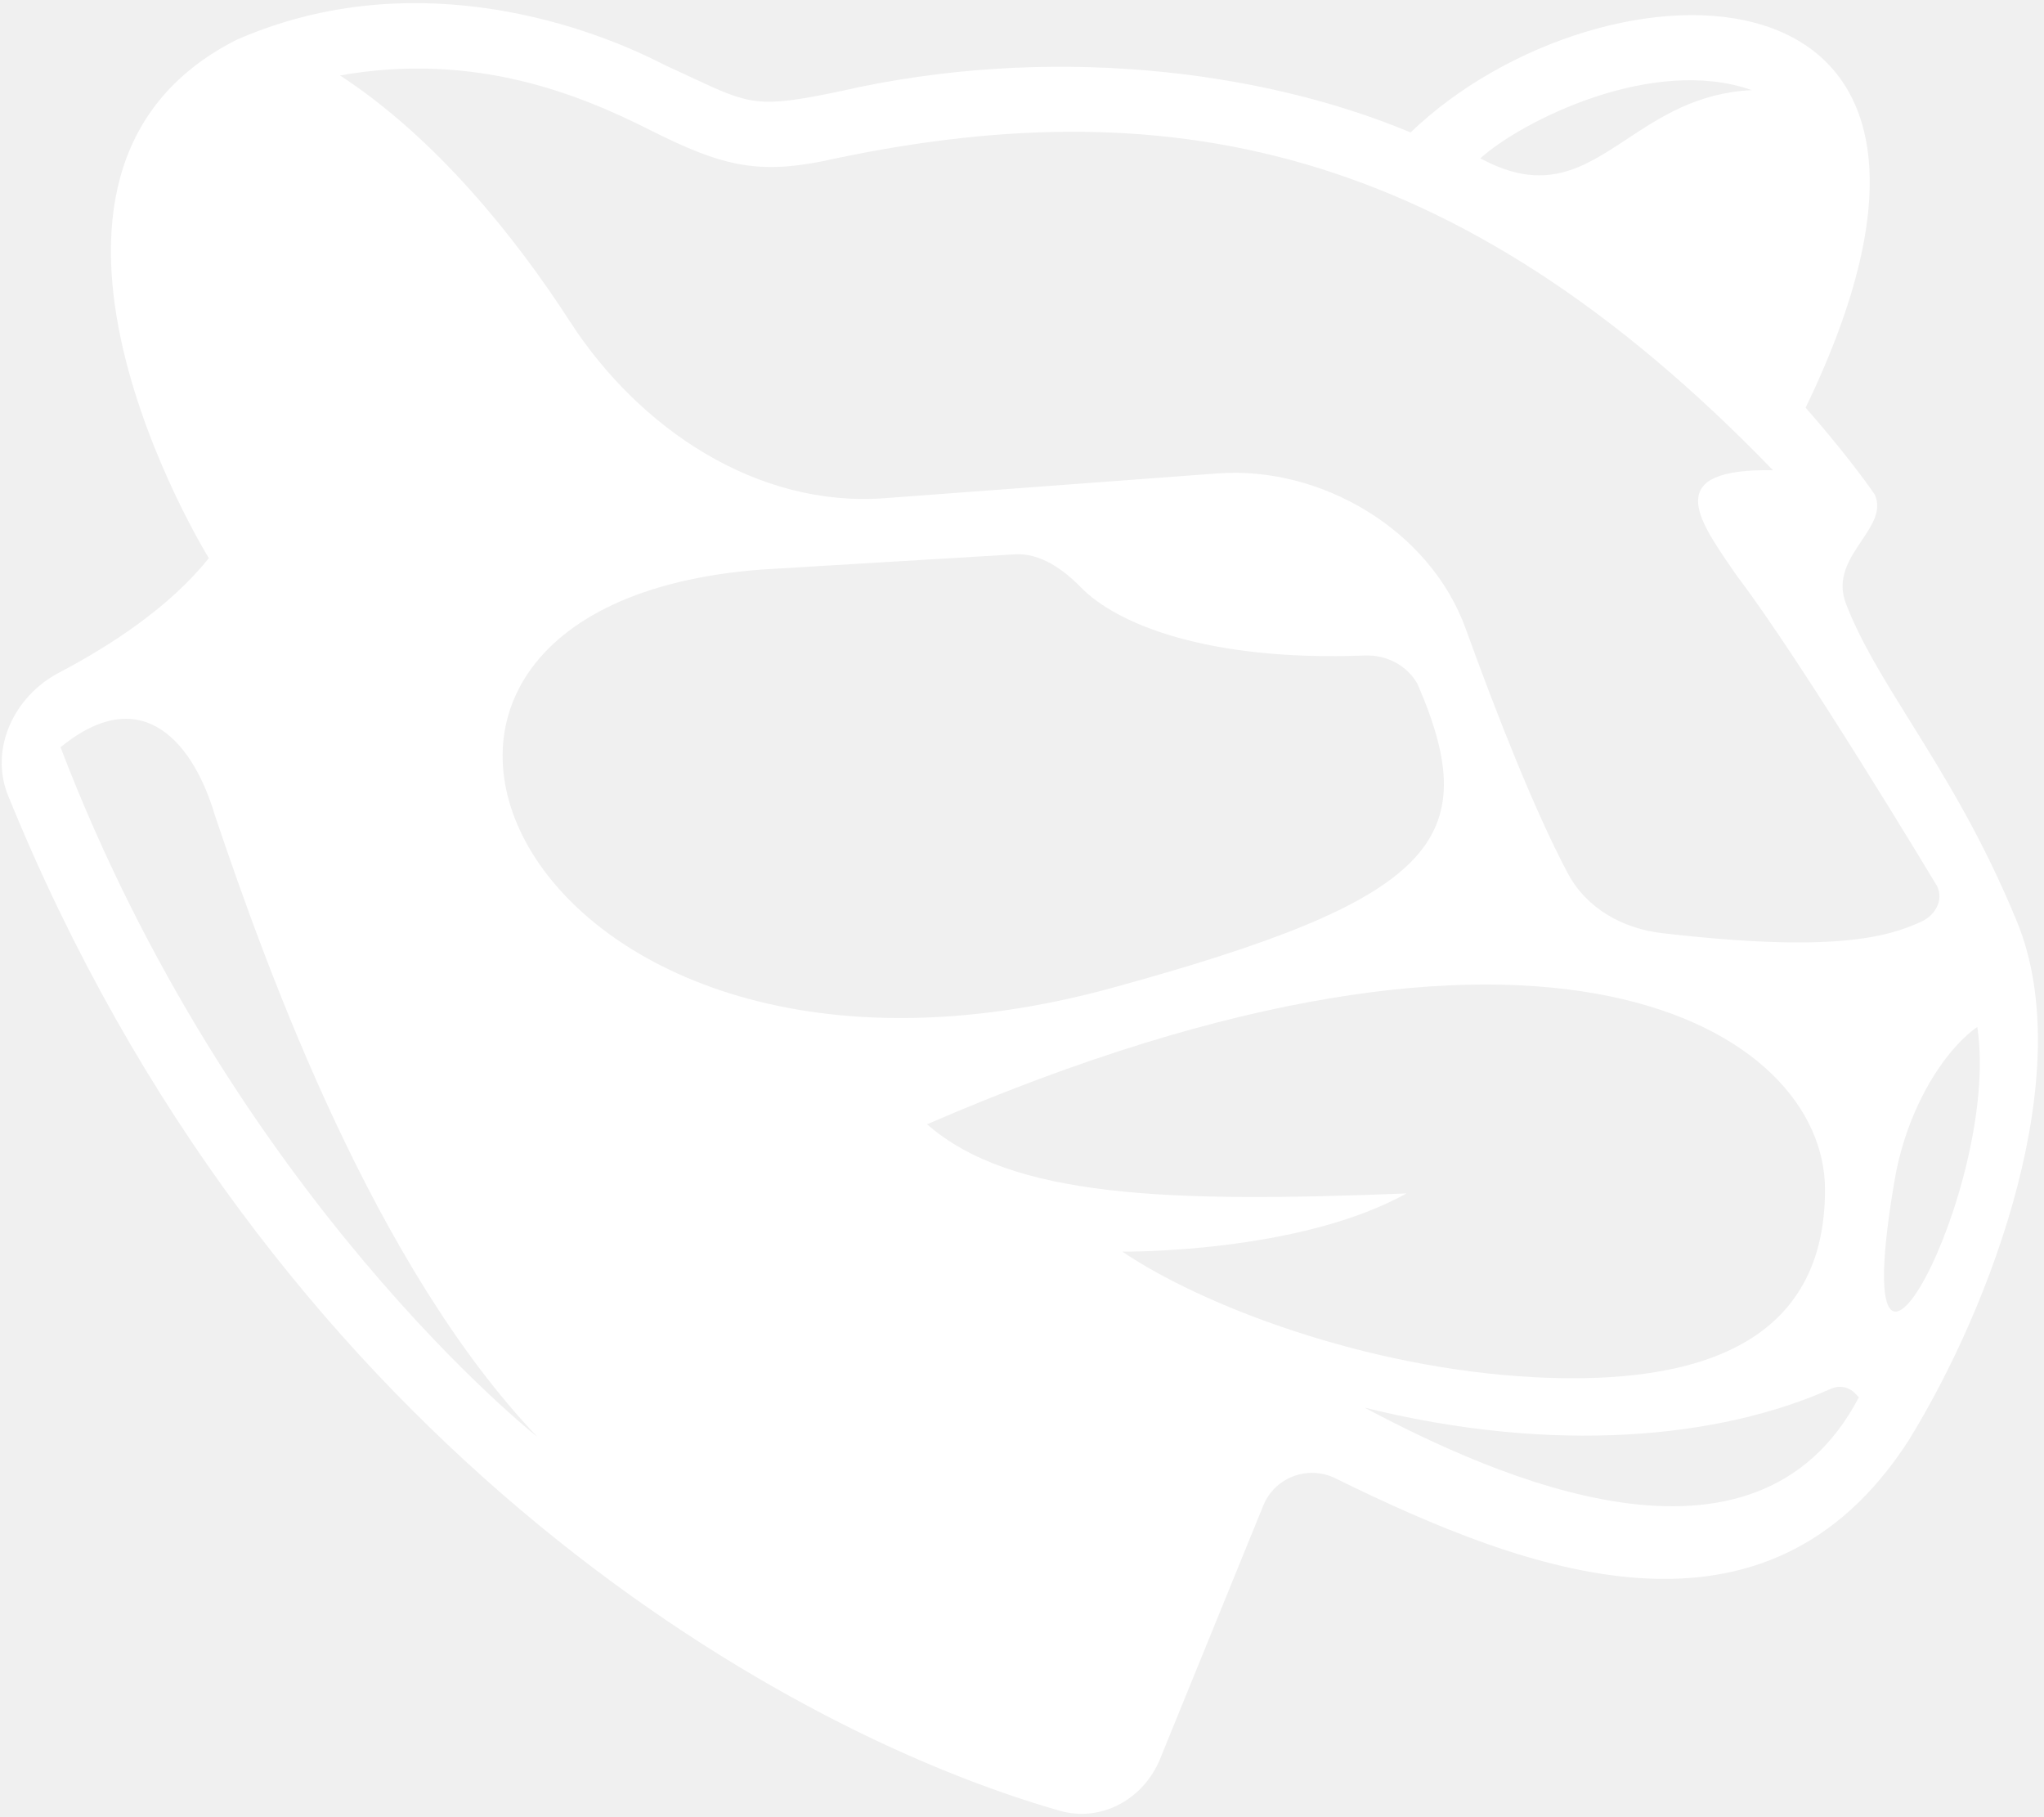
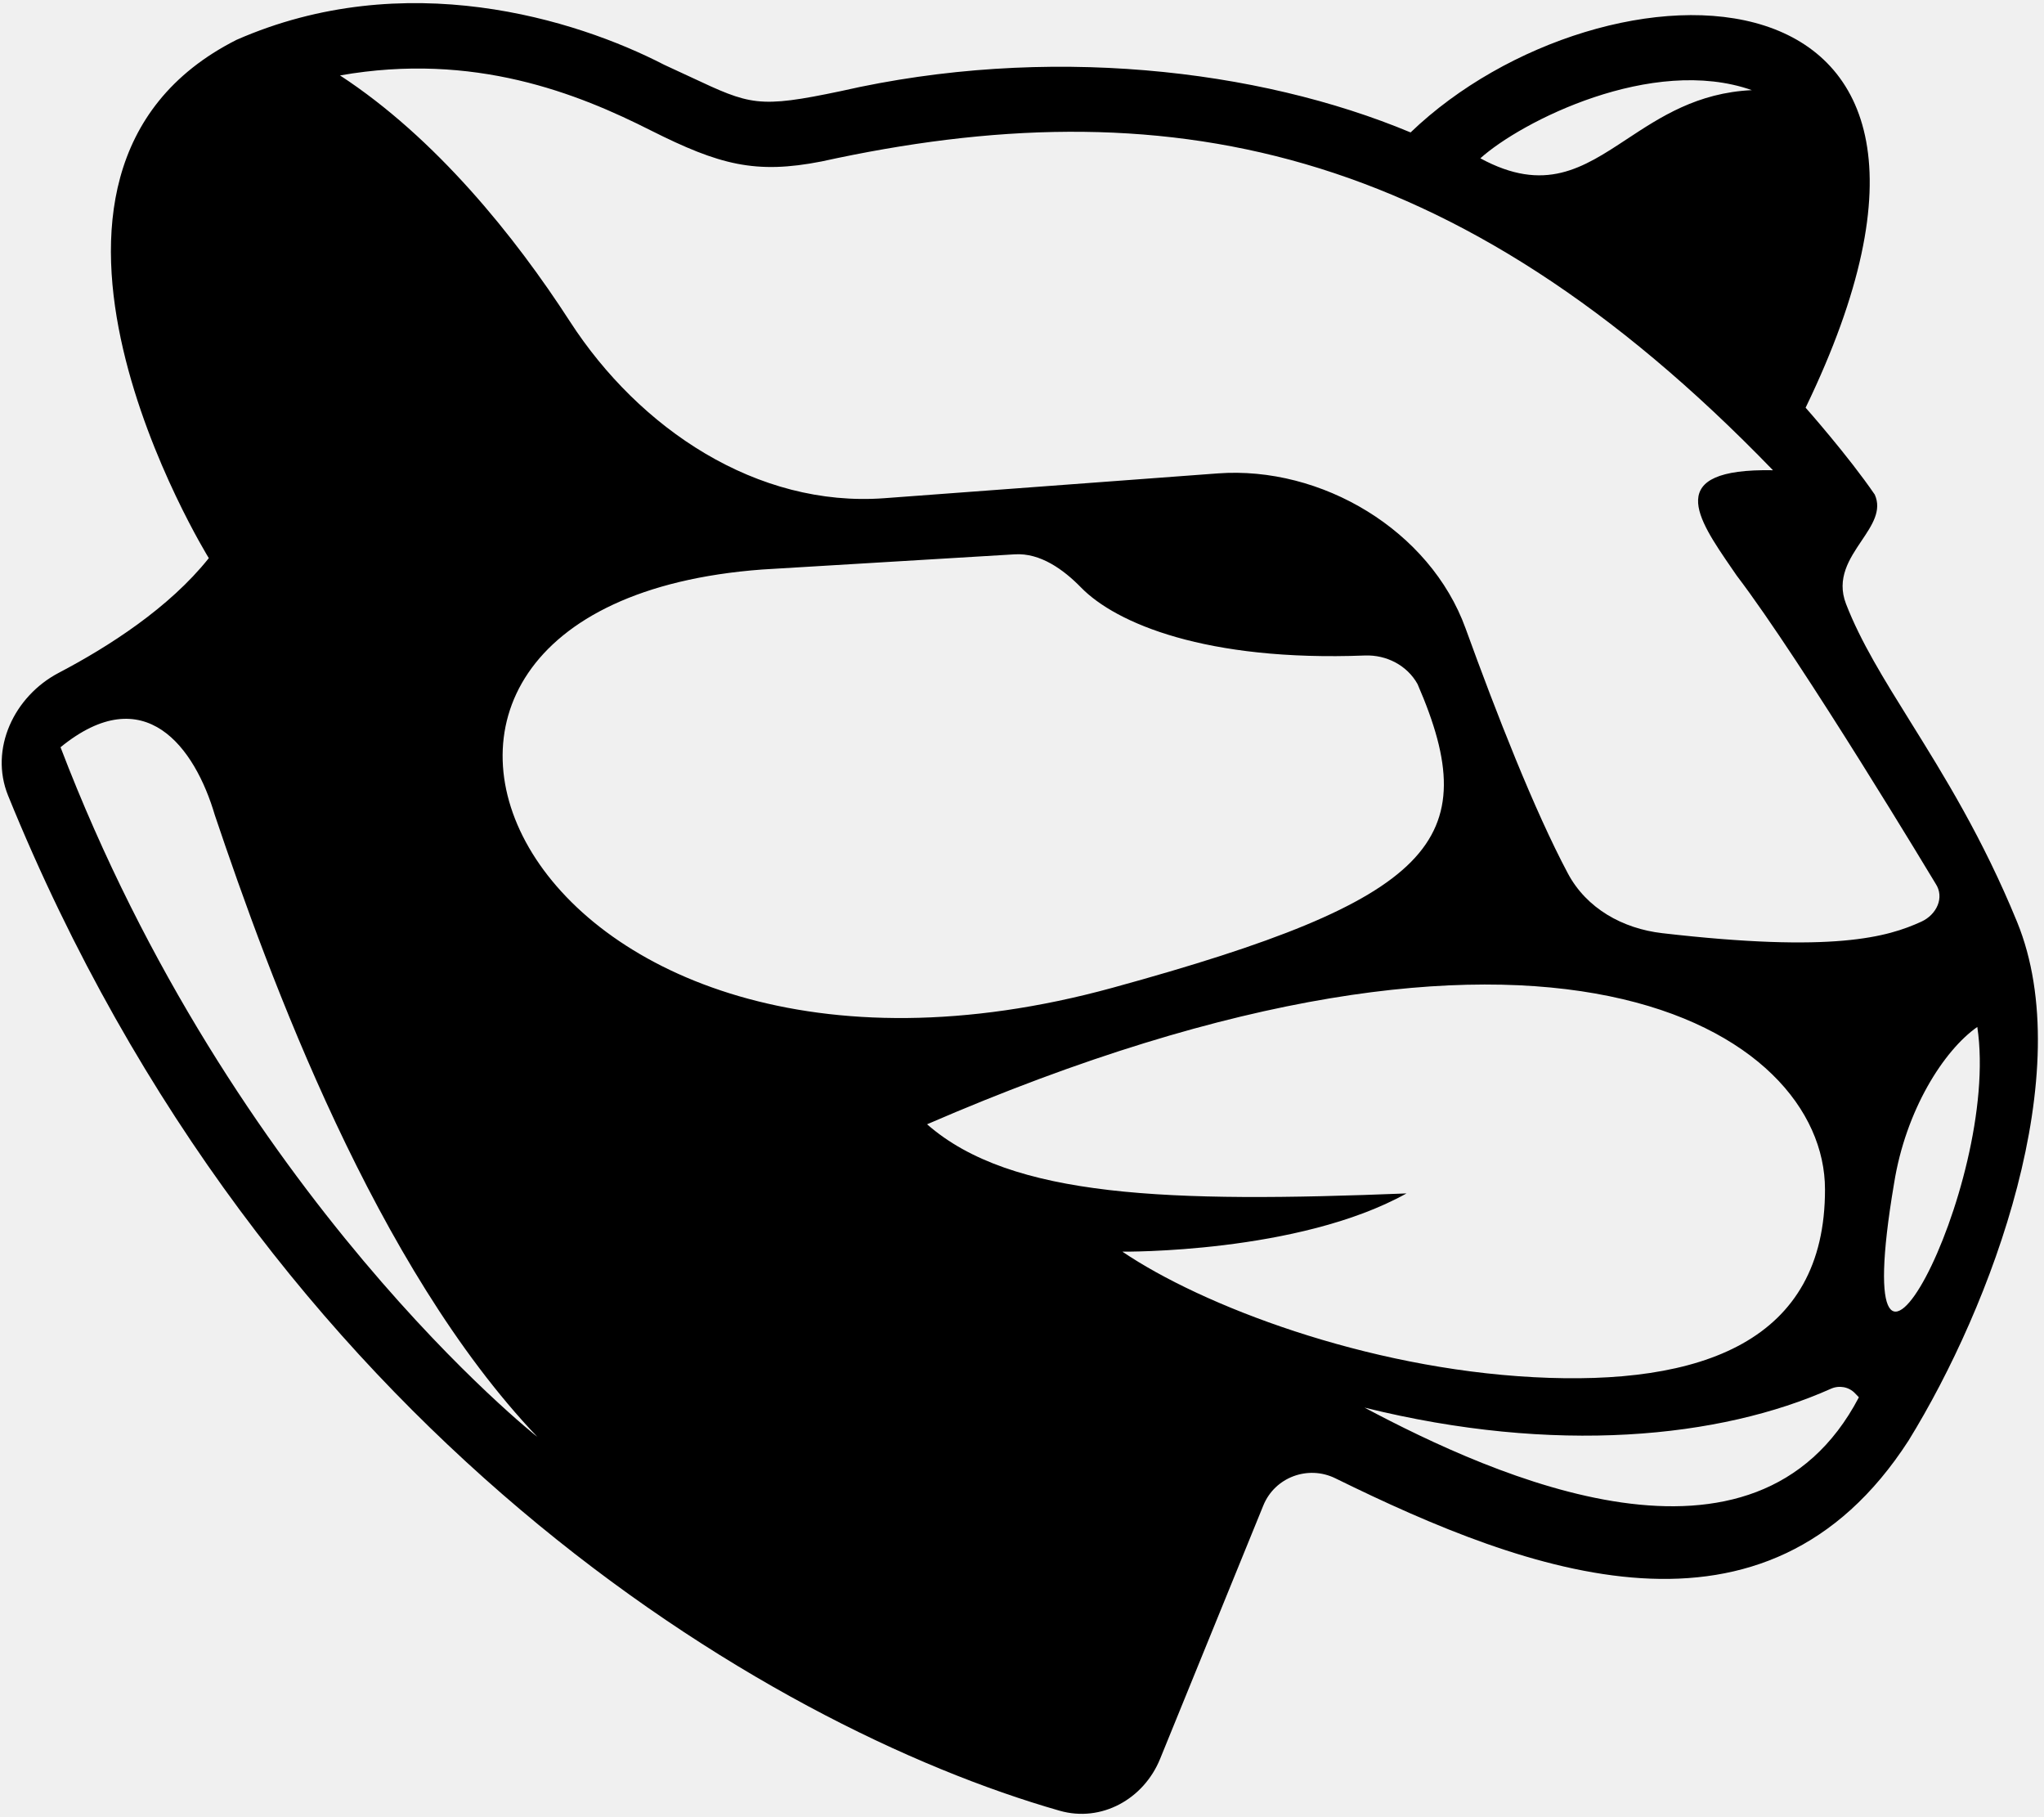
<svg xmlns="http://www.w3.org/2000/svg" width="287" height="255" viewBox="0 0 287 255" fill="none">
-   <path fill-rule="evenodd" clip-rule="evenodd" d="M198.061 18.592C224.945 -7.223 285.275 -8.435 253.527 57.236C253.527 57.236 259.49 63.958 263.238 69.438C264.238 71.675 262.87 73.708 261.385 75.917C259.68 78.45 257.821 81.213 259.202 84.78C261.262 90.105 264.506 95.318 268.232 101.307C272.927 108.853 278.389 117.63 283.216 129.417C291.873 150.558 279.687 183.259 267.983 202.238C247.937 233.303 214.742 220.929 187.509 207.541C183.66 205.649 179.002 207.378 177.384 211.35L162.886 246.935C160.586 252.579 154.646 255.88 148.787 254.205C107.507 242.406 37.345 200.78 1.141 111.705C-1.525 105.147 1.981 97.741 8.252 94.455C15.217 90.804 23.759 85.342 29.32 78.355C29.32 78.355 -4.059 24.424 33.208 5.595C56.851 -4.782 80.798 2.662 93.252 9.091C94.654 9.729 95.887 10.306 96.992 10.824C105.337 14.731 106.429 15.242 118.071 12.789C146.867 6.224 176.647 9.638 198.061 18.592ZM205.782 88.216C210.081 100.081 215.436 113.778 220.147 122.618C222.774 127.547 227.848 130.364 233.396 131.006C257.48 133.791 265.03 131.555 269.775 129.392C271.918 128.415 273.081 125.997 271.771 124.04C271.771 124.04 253.085 92.928 243.847 80.799C243.623 80.472 243.397 80.144 243.172 79.816C238.293 72.725 233.486 65.738 248.944 66.015C204.119 19.634 163.073 12.198 115.361 22.664C106.083 24.487 101.019 23.15 91.417 18.329C81.166 13.143 66.58 7.268 47.741 10.59C61.146 19.346 72.254 33.114 80.019 45.125C89.764 60.2 106.287 71.272 124.188 69.941L170.967 66.462C185.564 65.376 200.796 74.455 205.782 88.216ZM207.857 22.225C213.588 17.058 231.984 7.729 245.978 12.655C238.322 13.014 233.135 16.431 228.445 19.521C222.238 23.611 216.9 27.128 207.857 22.225ZM30.166 114.437C27.371 104.93 20.326 95.263 8.499 104.902C32.659 168.059 75.457 201.729 75.457 201.729C52.669 177.813 37.824 137.16 30.166 114.437ZM197.489 167.542C164.125 168.875 141.963 168.183 130.172 157.836C217.536 119.97 256.249 144.705 256.249 166.97C256.285 188.313 238.944 194.596 215.319 193.34C191.694 192.083 168.762 183.278 157.593 175.717C157.593 175.717 182.32 175.995 197.489 167.542ZM277.636 144.17C272.918 147.469 267.58 155.858 265.946 166.151C258.852 208.044 281.005 166.6 277.636 144.17ZM261.007 196.163C246.492 223.887 209.933 207.355 191.592 197.611C218.312 204.241 241.519 201.922 257.082 194.964C258.23 194.451 259.583 194.684 260.455 195.59L261.007 196.163ZM107.027 79.952L142.497 77.82C146.062 77.606 149.307 79.934 151.802 82.489C156.69 87.495 169.335 92.885 191.649 92.024C194.661 91.908 197.577 93.404 199.041 96.04C208.61 118.082 201.37 126.285 156.214 138.671C72.893 161.524 38.676 85.036 107.027 79.952Z" fill="white" />
+   <path fill-rule="evenodd" clip-rule="evenodd" d="M198.061 18.592C224.945 -7.223 285.275 -8.435 253.527 57.236C253.527 57.236 259.49 63.958 263.238 69.438C264.238 71.675 262.87 73.708 261.385 75.917C259.68 78.45 257.821 81.213 259.202 84.78C261.262 90.105 264.506 95.318 268.232 101.307C272.927 108.853 278.389 117.63 283.216 129.417C291.873 150.558 279.687 183.259 267.983 202.238C247.937 233.303 214.742 220.929 187.509 207.541C183.66 205.649 179.002 207.378 177.384 211.35L162.886 246.935C160.586 252.579 154.646 255.88 148.787 254.205C107.507 242.406 37.345 200.78 1.141 111.705C-1.525 105.147 1.981 97.741 8.252 94.455C15.217 90.804 23.759 85.342 29.32 78.355C29.32 78.355 -4.059 24.424 33.208 5.595C56.851 -4.782 80.798 2.662 93.252 9.091C94.654 9.729 95.887 10.306 96.992 10.824C105.337 14.731 106.429 15.242 118.071 12.789C146.867 6.224 176.647 9.638 198.061 18.592ZM205.782 88.216C210.081 100.081 215.436 113.778 220.147 122.618C222.774 127.547 227.848 130.364 233.396 131.006C257.48 133.791 265.03 131.555 269.775 129.392C271.918 128.415 273.081 125.997 271.771 124.04C271.771 124.04 253.085 92.928 243.847 80.799C243.623 80.472 243.397 80.144 243.172 79.816C238.293 72.725 233.486 65.738 248.944 66.015C204.119 19.634 163.073 12.198 115.361 22.664C106.083 24.487 101.019 23.15 91.417 18.329C81.166 13.143 66.58 7.268 47.741 10.59C61.146 19.346 72.254 33.114 80.019 45.125C89.764 60.2 106.287 71.272 124.188 69.941L170.967 66.462C185.564 65.376 200.796 74.455 205.782 88.216ZM207.857 22.225C213.588 17.058 231.984 7.729 245.978 12.655C238.322 13.014 233.135 16.431 228.445 19.521C222.238 23.611 216.9 27.128 207.857 22.225ZM30.166 114.437C27.371 104.93 20.326 95.263 8.499 104.902C32.659 168.059 75.457 201.729 75.457 201.729C52.669 177.813 37.824 137.16 30.166 114.437ZM197.489 167.542C164.125 168.875 141.963 168.183 130.172 157.836C217.536 119.97 256.249 144.705 256.249 166.97C256.285 188.313 238.944 194.596 215.319 193.34C191.694 192.083 168.762 183.278 157.593 175.717C157.593 175.717 182.32 175.995 197.489 167.542ZM277.636 144.17C272.918 147.469 267.58 155.858 265.946 166.151C258.852 208.044 281.005 166.6 277.636 144.17ZM261.007 196.163C246.492 223.887 209.933 207.355 191.592 197.611C218.312 204.241 241.519 201.922 257.082 194.964C258.23 194.451 259.583 194.684 260.455 195.59L261.007 196.163ZM107.027 79.952L142.497 77.82C146.062 77.606 149.307 79.934 151.802 82.489C156.69 87.495 169.335 92.885 191.649 92.024C194.661 91.908 197.577 93.404 199.041 96.04C208.61 118.082 201.37 126.285 156.214 138.671C72.893 161.524 38.676 85.036 107.027 79.952Z" fill="black" />
</svg>
